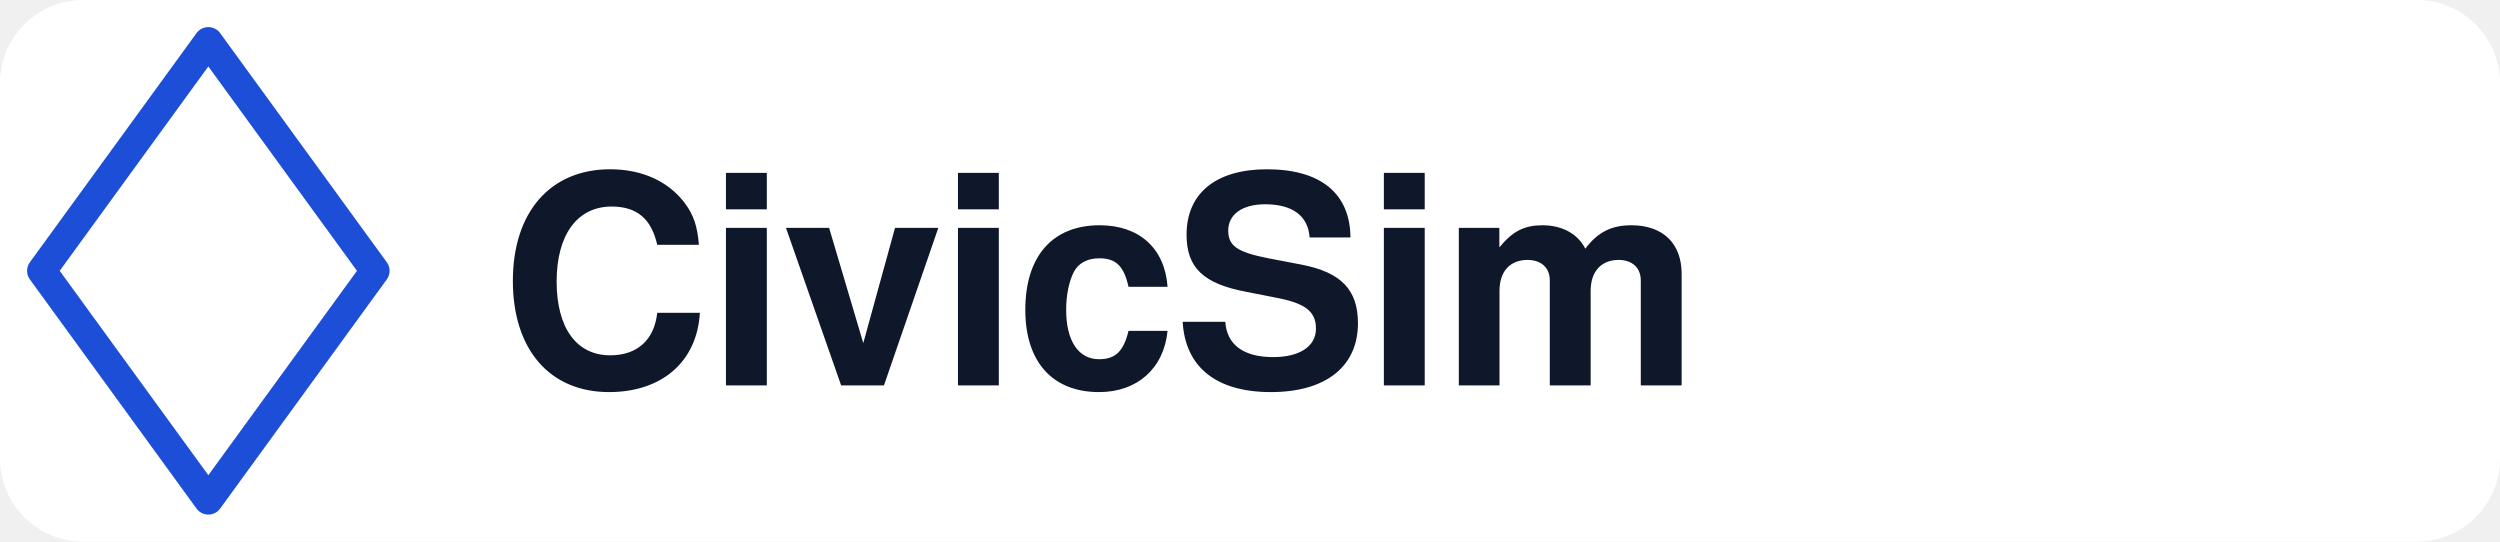
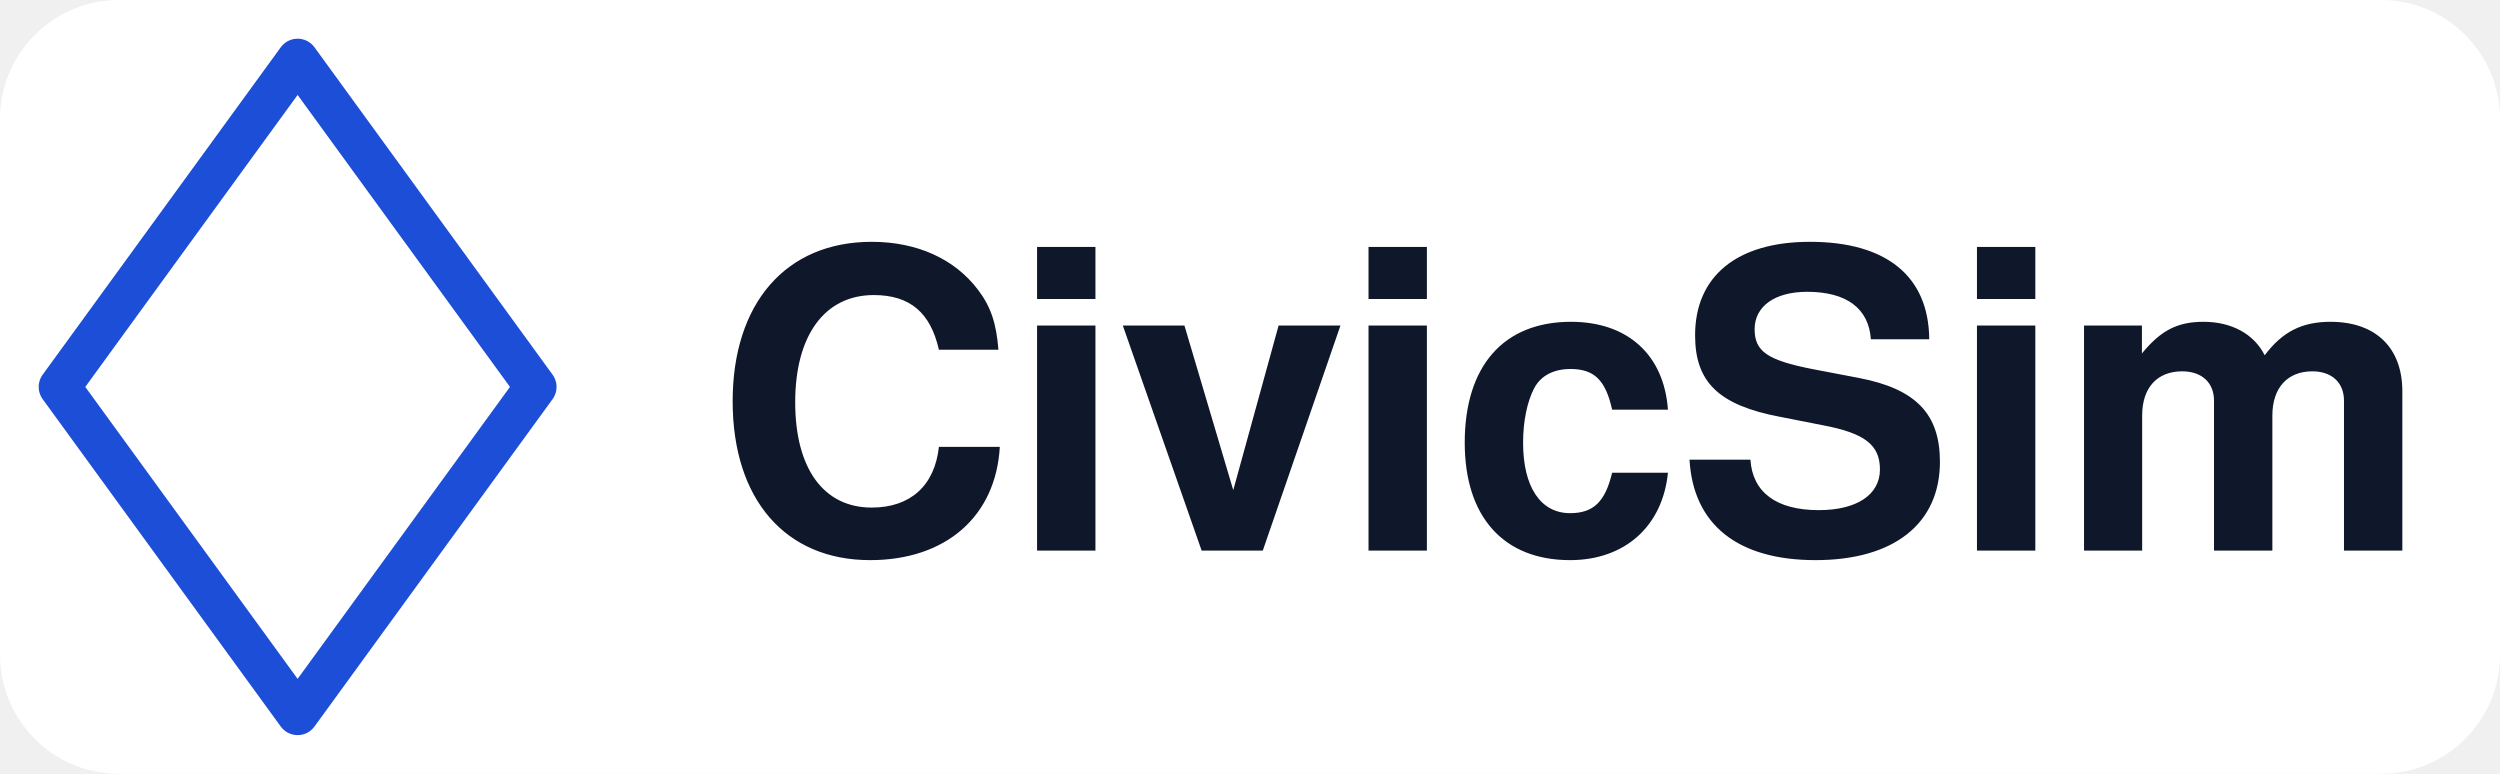
- <svg xmlns="http://www.w3.org/2000/svg" viewBox="0 0 240 52" width="240" height="52">
-   <rect width="240" height="52" rx="8" fill="#ffffff" />
+ <svg xmlns="http://www.w3.org/2000/svg" viewBox="0 0 168 52" width="168" height="52">
+   <rect width="168" height="52" rx="8" fill="#ffffff" />
  <polygon points="20,4 36,26 20,48 4,26" fill="none" stroke="#1d4ed8" stroke-width="2.8" stroke-linejoin="round" />
  <text x="48" y="37" font-size="28" font-weight="700" font-family="-apple-system, BlinkMacSystemFont, 'Segoe UI', Helvetica, Arial, sans-serif" fill="#0f172a" letter-spacing="-0.4">CivicSim</text>
</svg>
